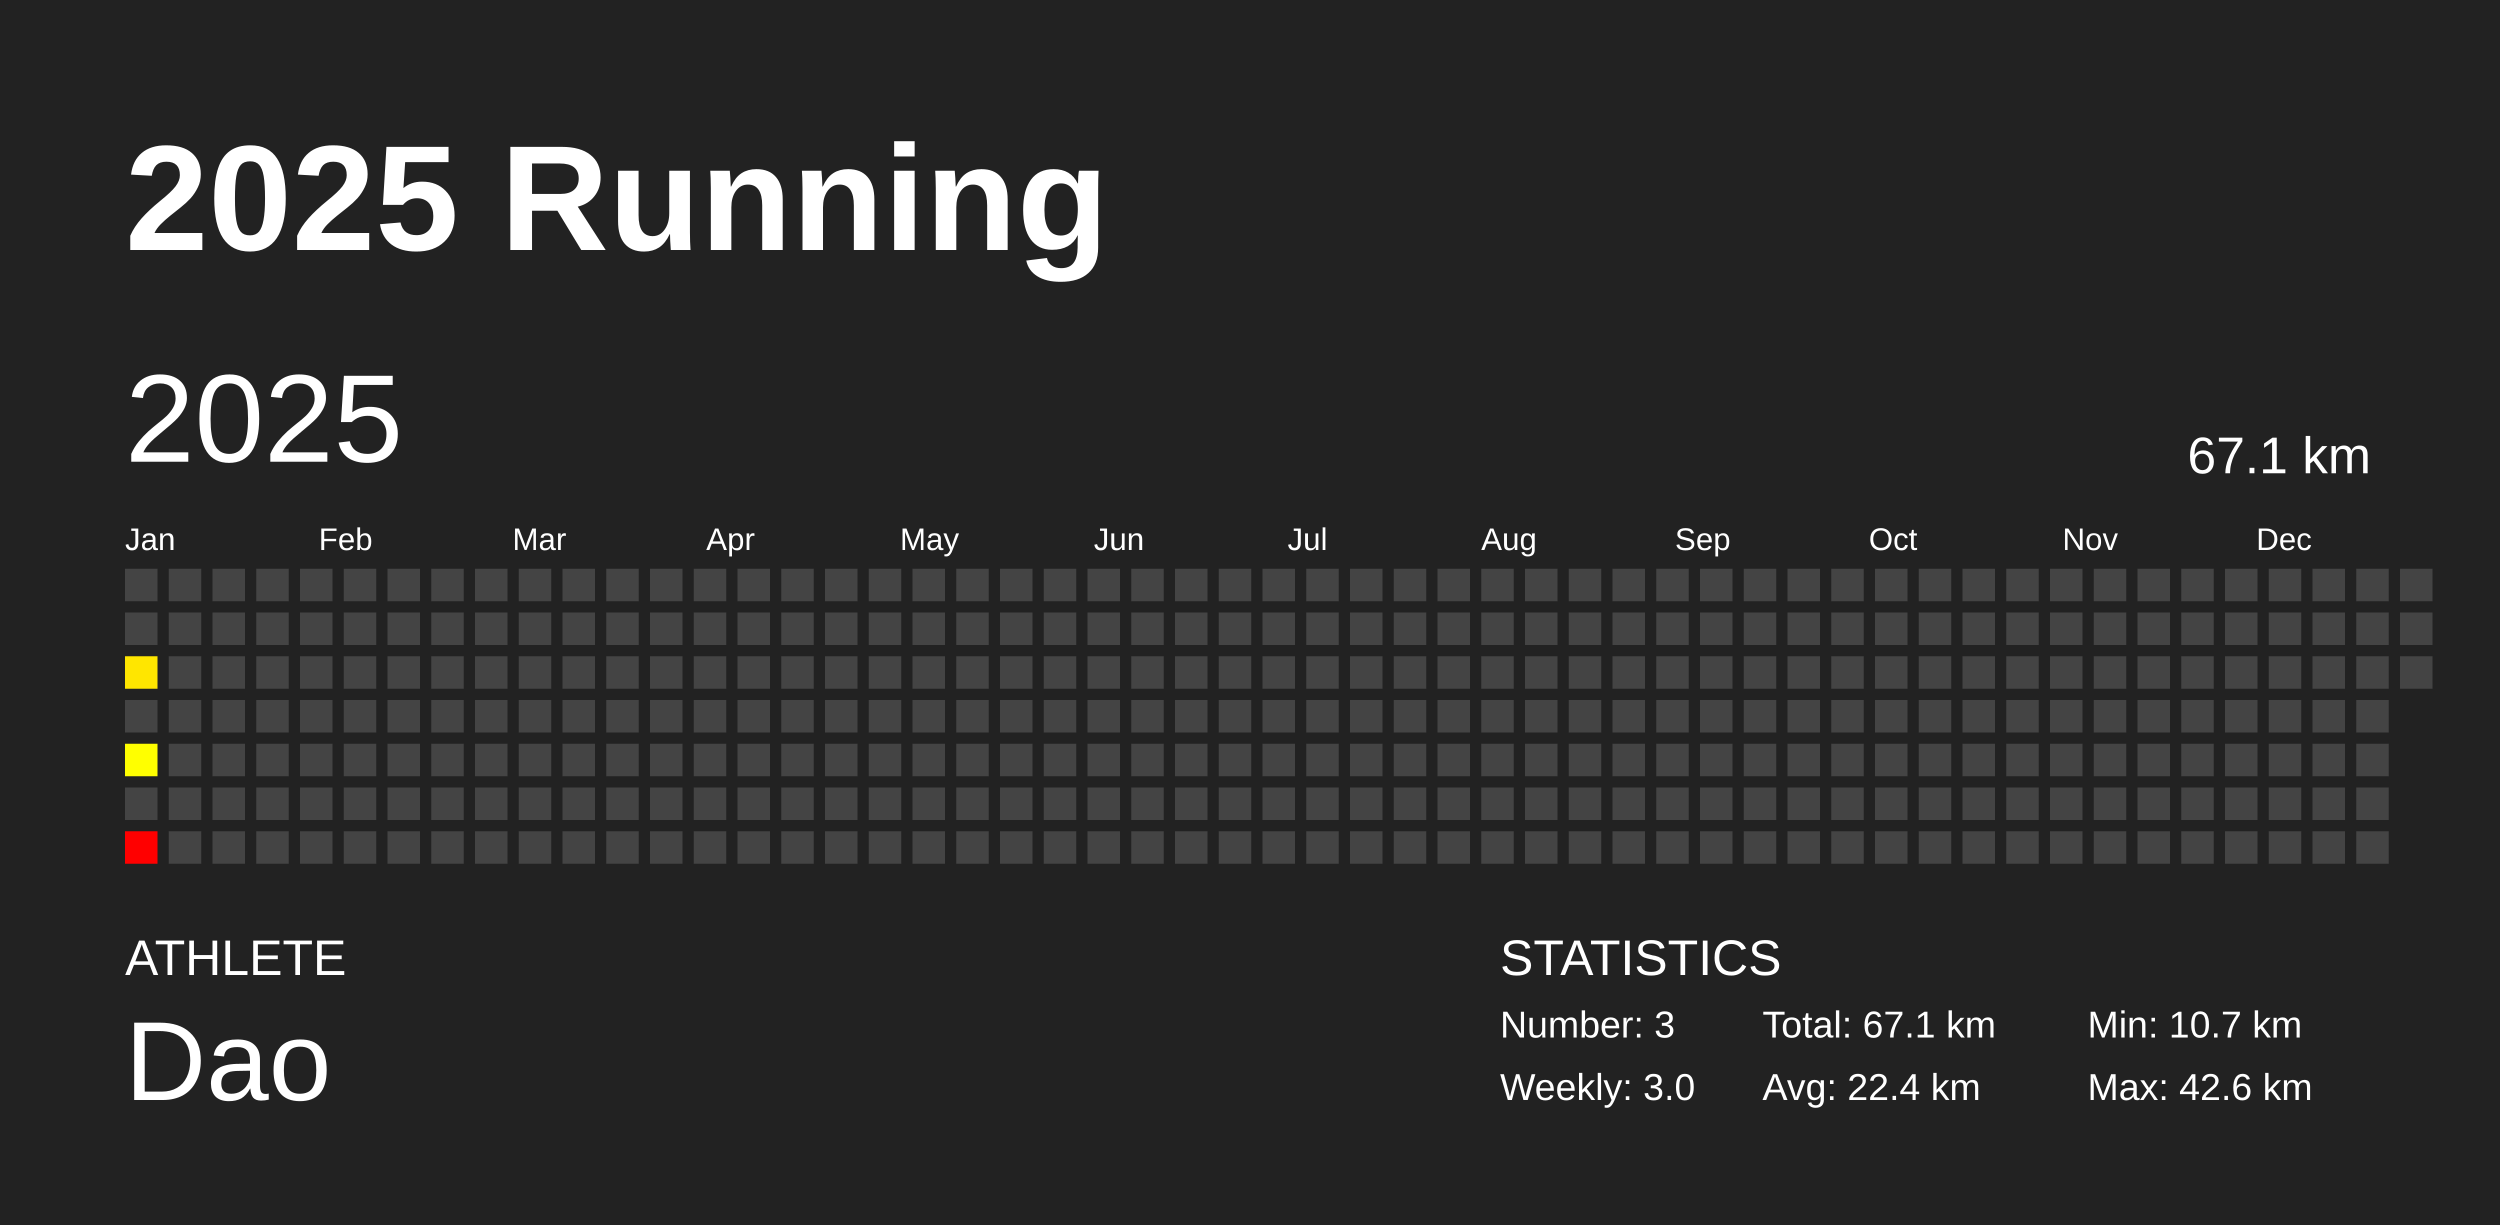
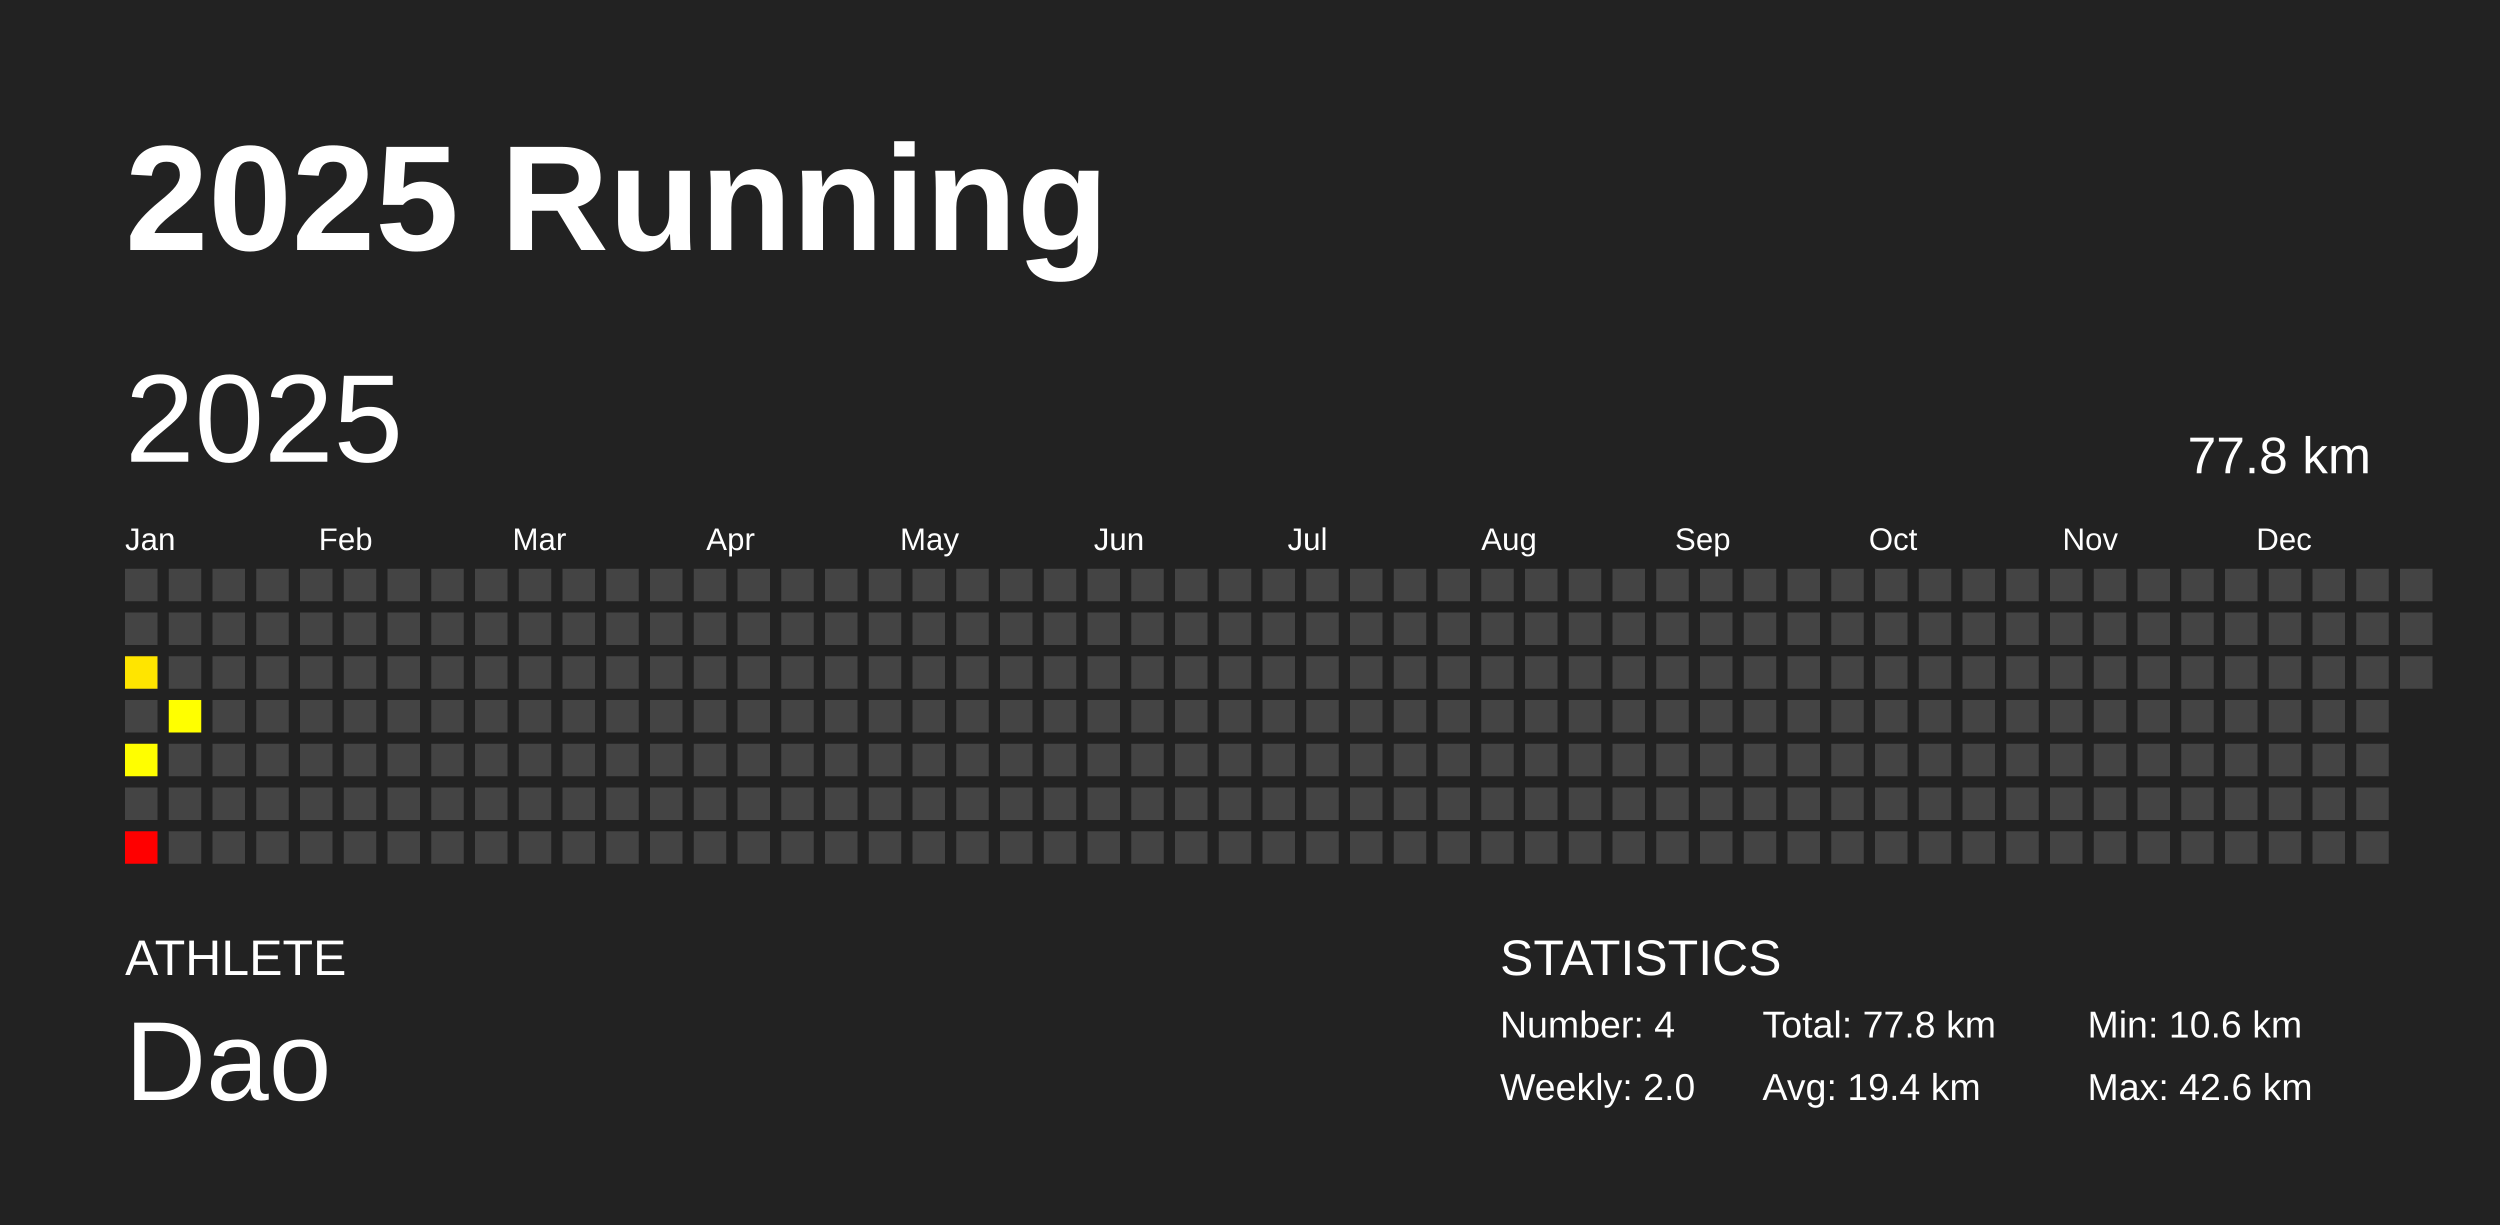
<svg xmlns="http://www.w3.org/2000/svg" baseProfile="full" height="98mm" version="1.1" viewBox="0,0,200,98" width="200mm">
  <defs />
  <rect fill="#222222" height="98" width="200" x="0" y="0" />
  <text fill="#FFFFFF" style="font-size:12px; font-family:Arial; font-weight:bold;" x="10" y="20">2025 Running</text>
  <text fill="#FFFFFF" style="font-size:4px; font-family:Arial" x="10" y="78">ATHLETE</text>
  <text fill="#FFFFFF" style="font-size:9px; font-family:Arial" x="10" y="88">Dao</text>
  <text fill="#FFFFFF" style="font-size:4px; font-family:Arial" x="120" y="78">STATISTICS</text>
-   <text fill="#FFFFFF" style="font-size:3px; font-family:Arial" x="120" y="83">Number: 3</text>
-   <text fill="#FFFFFF" style="font-size:3px; font-family:Arial" x="120" y="88">Weekly: 3.0</text>
-   <text fill="#FFFFFF" style="font-size:3px; font-family:Arial" x="141" y="83">Total: 67.1 km</text>
-   <text fill="#FFFFFF" style="font-size:3px; font-family:Arial" x="141" y="88">Avg: 22.4 km</text>
-   <text fill="#FFFFFF" style="font-size:3px; font-family:Arial" x="167" y="83">Min: 10.7 km</text>
+   <text fill="#FFFFFF" style="font-size:3px; font-family:Arial" x="120" y="83">Number: 4</text>
+   <text fill="#FFFFFF" style="font-size:3px; font-family:Arial" x="120" y="88">Weekly: 2.0</text>
+   <text fill="#FFFFFF" style="font-size:3px; font-family:Arial" x="141" y="83">Total: 77.8 km</text>
+   <text fill="#FFFFFF" style="font-size:3px; font-family:Arial" x="141" y="88">Avg: 19.4 km</text>
+   <text fill="#FFFFFF" style="font-size:3px; font-family:Arial" x="167" y="83">Min: 10.6 km</text>
  <text fill="#FFFFFF" style="font-size:3px; font-family:Arial" x="167" y="88">Max: 42.6 km</text>
  <text dominant-baseline="hanging" fill="#FFFFFF" style="font-size:10.0px; font-family:Arial;" x="10" y="30">2025</text>
-   <text dominant-baseline="hanging" fill="#FFFFFF" style="font-size:4.125px; font-family:Arial;" x="175" y="35">67.1 km</text>
+   <text dominant-baseline="hanging" fill="#FFFFFF" style="font-size:4.125px; font-family:Arial;" x="175" y="35">77.8 km</text>
  <text fill="#FFFFFF" style="font-size:2.5px; font-family:Arial" x="10.0" y="44">Jan</text>
  <text fill="#FFFFFF" style="font-size:2.5px; font-family:Arial" x="25.5" y="44">Feb</text>
  <text fill="#FFFFFF" style="font-size:2.5px; font-family:Arial" x="41.0" y="44">Mar</text>
  <text fill="#FFFFFF" style="font-size:2.5px; font-family:Arial" x="56.5" y="44">Apr</text>
  <text fill="#FFFFFF" style="font-size:2.5px; font-family:Arial" x="72.0" y="44">May</text>
  <text fill="#FFFFFF" style="font-size:2.5px; font-family:Arial" x="87.5" y="44">Jun</text>
  <text fill="#FFFFFF" style="font-size:2.5px; font-family:Arial" x="103.0" y="44">Jul</text>
  <text fill="#FFFFFF" style="font-size:2.5px; font-family:Arial" x="118.5" y="44">Aug</text>
  <text fill="#FFFFFF" style="font-size:2.5px; font-family:Arial" x="134.0" y="44">Sep</text>
  <text fill="#FFFFFF" style="font-size:2.5px; font-family:Arial" x="149.5" y="44">Oct</text>
  <text fill="#FFFFFF" style="font-size:2.5px; font-family:Arial" x="165.0" y="44">Nov</text>
  <text fill="#FFFFFF" style="font-size:2.5px; font-family:Arial" x="180.5" y="44">Dec</text>
  <rect fill="#444444" height="2.6" width="2.6" x="10.0" y="45.5" />
  <rect fill="#444444" height="2.6" width="2.6" x="10.0" y="49.0" />
-   <rect fill="#ffe600" height="2.6" width="2.6" x="10.0" y="52.5" />
+   <rect fill="#ffe500" height="2.6" width="2.6" x="10.0" y="52.5" />
  <rect fill="#444444" height="2.6" width="2.6" x="10.0" y="56.0" />
-   <rect fill="#ffff00" height="2.6" width="2.6" x="10.0" y="59.5" />
+   <rect fill="#fffe00" height="2.6" width="2.6" x="10.0" y="59.5" />
  <rect fill="#444444" height="2.6" width="2.6" x="10.0" y="63.0" />
  <rect fill="red" height="2.6" width="2.6" x="10.0" y="66.5" />
  <rect fill="#444444" height="2.6" width="2.6" x="13.5" y="45.5" />
  <rect fill="#444444" height="2.6" width="2.6" x="13.5" y="49.0" />
  <rect fill="#444444" height="2.6" width="2.6" x="13.5" y="52.5" />
-   <rect fill="#444444" height="2.6" width="2.6" x="13.5" y="56.0" />
+   <rect fill="#ffff00" height="2.6" width="2.6" x="13.5" y="56.0" />
  <rect fill="#444444" height="2.6" width="2.6" x="13.5" y="59.5" />
  <rect fill="#444444" height="2.6" width="2.6" x="13.5" y="63.0" />
  <rect fill="#444444" height="2.6" width="2.6" x="13.5" y="66.5" />
  <rect fill="#444444" height="2.6" width="2.6" x="17.0" y="45.5" />
  <rect fill="#444444" height="2.6" width="2.6" x="17.0" y="49.0" />
  <rect fill="#444444" height="2.6" width="2.6" x="17.0" y="52.5" />
  <rect fill="#444444" height="2.6" width="2.6" x="17.0" y="56.0" />
  <rect fill="#444444" height="2.6" width="2.6" x="17.0" y="59.5" />
  <rect fill="#444444" height="2.6" width="2.6" x="17.0" y="63.0" />
  <rect fill="#444444" height="2.6" width="2.6" x="17.0" y="66.5" />
  <rect fill="#444444" height="2.6" width="2.6" x="20.5" y="45.5" />
  <rect fill="#444444" height="2.6" width="2.6" x="20.5" y="49.0" />
  <rect fill="#444444" height="2.6" width="2.6" x="20.5" y="52.5" />
  <rect fill="#444444" height="2.6" width="2.6" x="20.5" y="56.0" />
  <rect fill="#444444" height="2.6" width="2.6" x="20.5" y="59.5" />
  <rect fill="#444444" height="2.6" width="2.6" x="20.5" y="63.0" />
  <rect fill="#444444" height="2.6" width="2.6" x="20.5" y="66.5" />
  <rect fill="#444444" height="2.6" width="2.6" x="24.0" y="45.5" />
  <rect fill="#444444" height="2.6" width="2.6" x="24.0" y="49.0" />
  <rect fill="#444444" height="2.6" width="2.6" x="24.0" y="52.5" />
  <rect fill="#444444" height="2.6" width="2.6" x="24.0" y="56.0" />
  <rect fill="#444444" height="2.6" width="2.6" x="24.0" y="59.5" />
  <rect fill="#444444" height="2.6" width="2.6" x="24.0" y="63.0" />
  <rect fill="#444444" height="2.6" width="2.6" x="24.0" y="66.5" />
  <rect fill="#444444" height="2.6" width="2.6" x="27.5" y="45.5" />
  <rect fill="#444444" height="2.6" width="2.6" x="27.5" y="49.0" />
  <rect fill="#444444" height="2.6" width="2.6" x="27.5" y="52.5" />
  <rect fill="#444444" height="2.6" width="2.6" x="27.5" y="56.0" />
  <rect fill="#444444" height="2.6" width="2.6" x="27.5" y="59.5" />
  <rect fill="#444444" height="2.6" width="2.6" x="27.5" y="63.0" />
  <rect fill="#444444" height="2.6" width="2.6" x="27.5" y="66.5" />
  <rect fill="#444444" height="2.6" width="2.6" x="31.0" y="45.5" />
  <rect fill="#444444" height="2.6" width="2.6" x="31.0" y="49.0" />
  <rect fill="#444444" height="2.6" width="2.6" x="31.0" y="52.5" />
  <rect fill="#444444" height="2.6" width="2.6" x="31.0" y="56.0" />
  <rect fill="#444444" height="2.6" width="2.6" x="31.0" y="59.5" />
  <rect fill="#444444" height="2.6" width="2.6" x="31.0" y="63.0" />
  <rect fill="#444444" height="2.6" width="2.6" x="31.0" y="66.5" />
  <rect fill="#444444" height="2.6" width="2.6" x="34.5" y="45.5" />
  <rect fill="#444444" height="2.6" width="2.6" x="34.5" y="49.0" />
  <rect fill="#444444" height="2.6" width="2.6" x="34.5" y="52.5" />
  <rect fill="#444444" height="2.6" width="2.6" x="34.5" y="56.0" />
  <rect fill="#444444" height="2.6" width="2.6" x="34.5" y="59.5" />
  <rect fill="#444444" height="2.6" width="2.6" x="34.5" y="63.0" />
  <rect fill="#444444" height="2.6" width="2.6" x="34.5" y="66.5" />
  <rect fill="#444444" height="2.6" width="2.6" x="38.0" y="45.5" />
  <rect fill="#444444" height="2.6" width="2.6" x="38.0" y="49.0" />
  <rect fill="#444444" height="2.6" width="2.6" x="38.0" y="52.5" />
  <rect fill="#444444" height="2.6" width="2.6" x="38.0" y="56.0" />
  <rect fill="#444444" height="2.6" width="2.6" x="38.0" y="59.5" />
  <rect fill="#444444" height="2.6" width="2.6" x="38.0" y="63.0" />
  <rect fill="#444444" height="2.6" width="2.6" x="38.0" y="66.5" />
  <rect fill="#444444" height="2.6" width="2.6" x="41.5" y="45.5" />
  <rect fill="#444444" height="2.6" width="2.6" x="41.5" y="49.0" />
  <rect fill="#444444" height="2.6" width="2.6" x="41.5" y="52.5" />
  <rect fill="#444444" height="2.6" width="2.6" x="41.5" y="56.0" />
  <rect fill="#444444" height="2.6" width="2.6" x="41.5" y="59.5" />
  <rect fill="#444444" height="2.6" width="2.6" x="41.5" y="63.0" />
  <rect fill="#444444" height="2.6" width="2.6" x="41.5" y="66.5" />
  <rect fill="#444444" height="2.6" width="2.6" x="45.0" y="45.5" />
  <rect fill="#444444" height="2.6" width="2.6" x="45.0" y="49.0" />
  <rect fill="#444444" height="2.6" width="2.6" x="45.0" y="52.5" />
  <rect fill="#444444" height="2.6" width="2.6" x="45.0" y="56.0" />
  <rect fill="#444444" height="2.6" width="2.6" x="45.0" y="59.5" />
  <rect fill="#444444" height="2.6" width="2.6" x="45.0" y="63.0" />
  <rect fill="#444444" height="2.6" width="2.6" x="45.0" y="66.5" />
  <rect fill="#444444" height="2.6" width="2.6" x="48.5" y="45.5" />
  <rect fill="#444444" height="2.6" width="2.6" x="48.5" y="49.0" />
  <rect fill="#444444" height="2.6" width="2.6" x="48.5" y="52.5" />
  <rect fill="#444444" height="2.6" width="2.6" x="48.5" y="56.0" />
  <rect fill="#444444" height="2.6" width="2.6" x="48.5" y="59.5" />
  <rect fill="#444444" height="2.6" width="2.6" x="48.5" y="63.0" />
  <rect fill="#444444" height="2.6" width="2.6" x="48.5" y="66.5" />
  <rect fill="#444444" height="2.6" width="2.6" x="52.0" y="45.5" />
  <rect fill="#444444" height="2.6" width="2.6" x="52.0" y="49.0" />
  <rect fill="#444444" height="2.6" width="2.6" x="52.0" y="52.5" />
  <rect fill="#444444" height="2.6" width="2.6" x="52.0" y="56.0" />
  <rect fill="#444444" height="2.6" width="2.6" x="52.0" y="59.5" />
  <rect fill="#444444" height="2.6" width="2.6" x="52.0" y="63.0" />
  <rect fill="#444444" height="2.6" width="2.6" x="52.0" y="66.5" />
  <rect fill="#444444" height="2.6" width="2.6" x="55.5" y="45.5" />
  <rect fill="#444444" height="2.6" width="2.6" x="55.5" y="49.0" />
  <rect fill="#444444" height="2.6" width="2.6" x="55.5" y="52.5" />
  <rect fill="#444444" height="2.6" width="2.6" x="55.5" y="56.0" />
  <rect fill="#444444" height="2.6" width="2.6" x="55.5" y="59.5" />
  <rect fill="#444444" height="2.6" width="2.6" x="55.5" y="63.0" />
  <rect fill="#444444" height="2.6" width="2.6" x="55.5" y="66.5" />
  <rect fill="#444444" height="2.6" width="2.6" x="59.0" y="45.5" />
  <rect fill="#444444" height="2.6" width="2.6" x="59.0" y="49.0" />
  <rect fill="#444444" height="2.6" width="2.6" x="59.0" y="52.5" />
  <rect fill="#444444" height="2.6" width="2.6" x="59.0" y="56.0" />
  <rect fill="#444444" height="2.6" width="2.6" x="59.0" y="59.5" />
  <rect fill="#444444" height="2.6" width="2.6" x="59.0" y="63.0" />
  <rect fill="#444444" height="2.6" width="2.6" x="59.0" y="66.5" />
  <rect fill="#444444" height="2.6" width="2.6" x="62.5" y="45.5" />
  <rect fill="#444444" height="2.6" width="2.6" x="62.5" y="49.0" />
  <rect fill="#444444" height="2.6" width="2.6" x="62.5" y="52.5" />
  <rect fill="#444444" height="2.6" width="2.6" x="62.5" y="56.0" />
  <rect fill="#444444" height="2.6" width="2.6" x="62.5" y="59.5" />
  <rect fill="#444444" height="2.6" width="2.6" x="62.5" y="63.0" />
  <rect fill="#444444" height="2.6" width="2.6" x="62.5" y="66.5" />
  <rect fill="#444444" height="2.6" width="2.6" x="66.0" y="45.5" />
  <rect fill="#444444" height="2.6" width="2.6" x="66.0" y="49.0" />
  <rect fill="#444444" height="2.6" width="2.6" x="66.0" y="52.5" />
  <rect fill="#444444" height="2.6" width="2.6" x="66.0" y="56.0" />
  <rect fill="#444444" height="2.6" width="2.6" x="66.0" y="59.5" />
  <rect fill="#444444" height="2.6" width="2.6" x="66.0" y="63.0" />
  <rect fill="#444444" height="2.6" width="2.6" x="66.0" y="66.5" />
  <rect fill="#444444" height="2.6" width="2.6" x="69.5" y="45.5" />
  <rect fill="#444444" height="2.6" width="2.6" x="69.5" y="49.0" />
  <rect fill="#444444" height="2.6" width="2.6" x="69.5" y="52.5" />
  <rect fill="#444444" height="2.6" width="2.6" x="69.5" y="56.0" />
  <rect fill="#444444" height="2.6" width="2.6" x="69.5" y="59.5" />
  <rect fill="#444444" height="2.6" width="2.6" x="69.5" y="63.0" />
  <rect fill="#444444" height="2.6" width="2.6" x="69.5" y="66.5" />
  <rect fill="#444444" height="2.6" width="2.6" x="73.0" y="45.5" />
  <rect fill="#444444" height="2.6" width="2.6" x="73.0" y="49.0" />
  <rect fill="#444444" height="2.6" width="2.6" x="73.0" y="52.5" />
  <rect fill="#444444" height="2.6" width="2.6" x="73.0" y="56.0" />
  <rect fill="#444444" height="2.6" width="2.6" x="73.0" y="59.5" />
  <rect fill="#444444" height="2.6" width="2.6" x="73.0" y="63.0" />
  <rect fill="#444444" height="2.6" width="2.6" x="73.0" y="66.5" />
  <rect fill="#444444" height="2.6" width="2.6" x="76.5" y="45.5" />
  <rect fill="#444444" height="2.6" width="2.6" x="76.5" y="49.0" />
  <rect fill="#444444" height="2.6" width="2.6" x="76.5" y="52.5" />
  <rect fill="#444444" height="2.6" width="2.6" x="76.5" y="56.0" />
  <rect fill="#444444" height="2.6" width="2.6" x="76.5" y="59.5" />
  <rect fill="#444444" height="2.6" width="2.6" x="76.5" y="63.0" />
  <rect fill="#444444" height="2.6" width="2.6" x="76.5" y="66.5" />
  <rect fill="#444444" height="2.6" width="2.6" x="80.0" y="45.5" />
  <rect fill="#444444" height="2.6" width="2.6" x="80.0" y="49.0" />
  <rect fill="#444444" height="2.6" width="2.6" x="80.0" y="52.5" />
  <rect fill="#444444" height="2.6" width="2.6" x="80.0" y="56.0" />
  <rect fill="#444444" height="2.6" width="2.6" x="80.0" y="59.5" />
  <rect fill="#444444" height="2.6" width="2.6" x="80.0" y="63.0" />
  <rect fill="#444444" height="2.6" width="2.6" x="80.0" y="66.5" />
  <rect fill="#444444" height="2.6" width="2.6" x="83.5" y="45.5" />
  <rect fill="#444444" height="2.6" width="2.6" x="83.5" y="49.0" />
  <rect fill="#444444" height="2.6" width="2.6" x="83.5" y="52.5" />
  <rect fill="#444444" height="2.6" width="2.6" x="83.5" y="56.0" />
  <rect fill="#444444" height="2.6" width="2.6" x="83.5" y="59.5" />
  <rect fill="#444444" height="2.6" width="2.6" x="83.5" y="63.0" />
  <rect fill="#444444" height="2.6" width="2.6" x="83.5" y="66.5" />
  <rect fill="#444444" height="2.6" width="2.6" x="87.0" y="45.5" />
  <rect fill="#444444" height="2.6" width="2.6" x="87.0" y="49.0" />
  <rect fill="#444444" height="2.6" width="2.6" x="87.0" y="52.5" />
  <rect fill="#444444" height="2.6" width="2.6" x="87.0" y="56.0" />
  <rect fill="#444444" height="2.6" width="2.6" x="87.0" y="59.5" />
  <rect fill="#444444" height="2.6" width="2.6" x="87.0" y="63.0" />
  <rect fill="#444444" height="2.6" width="2.6" x="87.0" y="66.5" />
  <rect fill="#444444" height="2.6" width="2.6" x="90.5" y="45.5" />
  <rect fill="#444444" height="2.6" width="2.6" x="90.5" y="49.0" />
  <rect fill="#444444" height="2.6" width="2.6" x="90.5" y="52.5" />
  <rect fill="#444444" height="2.6" width="2.6" x="90.5" y="56.0" />
  <rect fill="#444444" height="2.6" width="2.6" x="90.5" y="59.5" />
  <rect fill="#444444" height="2.6" width="2.6" x="90.5" y="63.0" />
  <rect fill="#444444" height="2.6" width="2.6" x="90.5" y="66.5" />
  <rect fill="#444444" height="2.6" width="2.6" x="94.0" y="45.5" />
  <rect fill="#444444" height="2.6" width="2.6" x="94.0" y="49.0" />
  <rect fill="#444444" height="2.6" width="2.6" x="94.0" y="52.5" />
  <rect fill="#444444" height="2.6" width="2.6" x="94.0" y="56.0" />
  <rect fill="#444444" height="2.6" width="2.6" x="94.0" y="59.5" />
  <rect fill="#444444" height="2.6" width="2.6" x="94.0" y="63.0" />
  <rect fill="#444444" height="2.6" width="2.6" x="94.0" y="66.5" />
  <rect fill="#444444" height="2.6" width="2.6" x="97.5" y="45.5" />
  <rect fill="#444444" height="2.6" width="2.6" x="97.5" y="49.0" />
  <rect fill="#444444" height="2.6" width="2.6" x="97.5" y="52.5" />
  <rect fill="#444444" height="2.6" width="2.6" x="97.5" y="56.0" />
  <rect fill="#444444" height="2.6" width="2.6" x="97.5" y="59.5" />
  <rect fill="#444444" height="2.6" width="2.6" x="97.5" y="63.0" />
  <rect fill="#444444" height="2.6" width="2.6" x="97.5" y="66.5" />
  <rect fill="#444444" height="2.6" width="2.6" x="101.0" y="45.5" />
  <rect fill="#444444" height="2.6" width="2.6" x="101.0" y="49.0" />
  <rect fill="#444444" height="2.6" width="2.6" x="101.0" y="52.5" />
  <rect fill="#444444" height="2.6" width="2.6" x="101.0" y="56.0" />
  <rect fill="#444444" height="2.6" width="2.6" x="101.0" y="59.5" />
  <rect fill="#444444" height="2.6" width="2.6" x="101.0" y="63.0" />
  <rect fill="#444444" height="2.6" width="2.6" x="101.0" y="66.5" />
  <rect fill="#444444" height="2.6" width="2.6" x="104.5" y="45.5" />
  <rect fill="#444444" height="2.6" width="2.6" x="104.5" y="49.0" />
  <rect fill="#444444" height="2.6" width="2.6" x="104.5" y="52.5" />
  <rect fill="#444444" height="2.6" width="2.6" x="104.5" y="56.0" />
  <rect fill="#444444" height="2.6" width="2.6" x="104.5" y="59.5" />
  <rect fill="#444444" height="2.6" width="2.6" x="104.5" y="63.0" />
  <rect fill="#444444" height="2.6" width="2.6" x="104.5" y="66.5" />
  <rect fill="#444444" height="2.6" width="2.6" x="108.0" y="45.5" />
  <rect fill="#444444" height="2.6" width="2.6" x="108.0" y="49.0" />
  <rect fill="#444444" height="2.6" width="2.6" x="108.0" y="52.5" />
  <rect fill="#444444" height="2.6" width="2.6" x="108.0" y="56.0" />
  <rect fill="#444444" height="2.6" width="2.6" x="108.0" y="59.5" />
  <rect fill="#444444" height="2.6" width="2.6" x="108.0" y="63.0" />
  <rect fill="#444444" height="2.6" width="2.6" x="108.0" y="66.5" />
  <rect fill="#444444" height="2.6" width="2.6" x="111.5" y="45.5" />
  <rect fill="#444444" height="2.6" width="2.6" x="111.5" y="49.0" />
  <rect fill="#444444" height="2.6" width="2.6" x="111.5" y="52.5" />
  <rect fill="#444444" height="2.6" width="2.6" x="111.5" y="56.0" />
  <rect fill="#444444" height="2.6" width="2.6" x="111.5" y="59.5" />
  <rect fill="#444444" height="2.6" width="2.6" x="111.5" y="63.0" />
  <rect fill="#444444" height="2.6" width="2.6" x="111.5" y="66.5" />
  <rect fill="#444444" height="2.6" width="2.6" x="115.0" y="45.5" />
  <rect fill="#444444" height="2.6" width="2.6" x="115.0" y="49.0" />
  <rect fill="#444444" height="2.6" width="2.6" x="115.0" y="52.5" />
  <rect fill="#444444" height="2.6" width="2.6" x="115.0" y="56.0" />
  <rect fill="#444444" height="2.6" width="2.6" x="115.0" y="59.5" />
  <rect fill="#444444" height="2.6" width="2.6" x="115.0" y="63.0" />
  <rect fill="#444444" height="2.6" width="2.6" x="115.0" y="66.5" />
  <rect fill="#444444" height="2.6" width="2.6" x="118.5" y="45.5" />
  <rect fill="#444444" height="2.6" width="2.6" x="118.5" y="49.0" />
  <rect fill="#444444" height="2.6" width="2.6" x="118.5" y="52.5" />
  <rect fill="#444444" height="2.6" width="2.6" x="118.5" y="56.0" />
  <rect fill="#444444" height="2.6" width="2.6" x="118.5" y="59.5" />
  <rect fill="#444444" height="2.6" width="2.6" x="118.5" y="63.0" />
  <rect fill="#444444" height="2.6" width="2.6" x="118.5" y="66.5" />
  <rect fill="#444444" height="2.6" width="2.6" x="122.0" y="45.5" />
  <rect fill="#444444" height="2.6" width="2.6" x="122.0" y="49.0" />
  <rect fill="#444444" height="2.6" width="2.6" x="122.0" y="52.5" />
  <rect fill="#444444" height="2.6" width="2.6" x="122.0" y="56.0" />
  <rect fill="#444444" height="2.6" width="2.6" x="122.0" y="59.5" />
  <rect fill="#444444" height="2.6" width="2.6" x="122.0" y="63.0" />
  <rect fill="#444444" height="2.6" width="2.6" x="122.0" y="66.5" />
  <rect fill="#444444" height="2.6" width="2.6" x="125.5" y="45.5" />
  <rect fill="#444444" height="2.6" width="2.6" x="125.5" y="49.0" />
  <rect fill="#444444" height="2.6" width="2.6" x="125.5" y="52.5" />
  <rect fill="#444444" height="2.6" width="2.6" x="125.5" y="56.0" />
  <rect fill="#444444" height="2.6" width="2.6" x="125.5" y="59.5" />
  <rect fill="#444444" height="2.6" width="2.6" x="125.5" y="63.0" />
  <rect fill="#444444" height="2.6" width="2.6" x="125.5" y="66.5" />
  <rect fill="#444444" height="2.6" width="2.6" x="129.0" y="45.5" />
  <rect fill="#444444" height="2.6" width="2.6" x="129.0" y="49.0" />
  <rect fill="#444444" height="2.6" width="2.6" x="129.0" y="52.5" />
  <rect fill="#444444" height="2.6" width="2.6" x="129.0" y="56.0" />
  <rect fill="#444444" height="2.6" width="2.6" x="129.0" y="59.5" />
  <rect fill="#444444" height="2.6" width="2.6" x="129.0" y="63.0" />
  <rect fill="#444444" height="2.6" width="2.6" x="129.0" y="66.5" />
  <rect fill="#444444" height="2.6" width="2.6" x="132.5" y="45.5" />
  <rect fill="#444444" height="2.6" width="2.6" x="132.5" y="49.0" />
  <rect fill="#444444" height="2.6" width="2.6" x="132.5" y="52.5" />
  <rect fill="#444444" height="2.6" width="2.6" x="132.5" y="56.0" />
  <rect fill="#444444" height="2.6" width="2.6" x="132.5" y="59.5" />
  <rect fill="#444444" height="2.6" width="2.6" x="132.5" y="63.0" />
  <rect fill="#444444" height="2.6" width="2.6" x="132.5" y="66.5" />
  <rect fill="#444444" height="2.6" width="2.6" x="136.0" y="45.5" />
  <rect fill="#444444" height="2.6" width="2.6" x="136.0" y="49.0" />
  <rect fill="#444444" height="2.6" width="2.6" x="136.0" y="52.5" />
  <rect fill="#444444" height="2.6" width="2.6" x="136.0" y="56.0" />
  <rect fill="#444444" height="2.6" width="2.6" x="136.0" y="59.5" />
  <rect fill="#444444" height="2.6" width="2.6" x="136.0" y="63.0" />
  <rect fill="#444444" height="2.6" width="2.6" x="136.0" y="66.5" />
  <rect fill="#444444" height="2.6" width="2.6" x="139.5" y="45.5" />
  <rect fill="#444444" height="2.6" width="2.6" x="139.5" y="49.0" />
  <rect fill="#444444" height="2.6" width="2.6" x="139.5" y="52.5" />
  <rect fill="#444444" height="2.6" width="2.6" x="139.5" y="56.0" />
  <rect fill="#444444" height="2.6" width="2.6" x="139.5" y="59.5" />
  <rect fill="#444444" height="2.6" width="2.6" x="139.5" y="63.0" />
  <rect fill="#444444" height="2.6" width="2.6" x="139.5" y="66.5" />
  <rect fill="#444444" height="2.6" width="2.6" x="143.0" y="45.5" />
  <rect fill="#444444" height="2.6" width="2.6" x="143.0" y="49.0" />
  <rect fill="#444444" height="2.6" width="2.6" x="143.0" y="52.5" />
  <rect fill="#444444" height="2.6" width="2.6" x="143.0" y="56.0" />
  <rect fill="#444444" height="2.6" width="2.6" x="143.0" y="59.5" />
  <rect fill="#444444" height="2.6" width="2.6" x="143.0" y="63.0" />
  <rect fill="#444444" height="2.6" width="2.6" x="143.0" y="66.5" />
  <rect fill="#444444" height="2.6" width="2.6" x="146.5" y="45.5" />
  <rect fill="#444444" height="2.6" width="2.6" x="146.5" y="49.0" />
  <rect fill="#444444" height="2.6" width="2.6" x="146.5" y="52.5" />
  <rect fill="#444444" height="2.6" width="2.6" x="146.5" y="56.0" />
  <rect fill="#444444" height="2.6" width="2.6" x="146.5" y="59.5" />
  <rect fill="#444444" height="2.6" width="2.6" x="146.5" y="63.0" />
  <rect fill="#444444" height="2.6" width="2.6" x="146.5" y="66.5" />
  <rect fill="#444444" height="2.6" width="2.6" x="150.0" y="45.5" />
  <rect fill="#444444" height="2.6" width="2.6" x="150.0" y="49.0" />
  <rect fill="#444444" height="2.6" width="2.6" x="150.0" y="52.5" />
  <rect fill="#444444" height="2.6" width="2.6" x="150.0" y="56.0" />
  <rect fill="#444444" height="2.6" width="2.6" x="150.0" y="59.5" />
  <rect fill="#444444" height="2.6" width="2.6" x="150.0" y="63.0" />
  <rect fill="#444444" height="2.6" width="2.6" x="150.0" y="66.5" />
  <rect fill="#444444" height="2.6" width="2.6" x="153.5" y="45.5" />
  <rect fill="#444444" height="2.6" width="2.6" x="153.5" y="49.0" />
  <rect fill="#444444" height="2.6" width="2.6" x="153.5" y="52.5" />
  <rect fill="#444444" height="2.6" width="2.6" x="153.5" y="56.0" />
  <rect fill="#444444" height="2.6" width="2.6" x="153.5" y="59.5" />
  <rect fill="#444444" height="2.6" width="2.6" x="153.5" y="63.0" />
  <rect fill="#444444" height="2.6" width="2.6" x="153.5" y="66.5" />
  <rect fill="#444444" height="2.6" width="2.6" x="157.0" y="45.5" />
  <rect fill="#444444" height="2.6" width="2.6" x="157.0" y="49.0" />
  <rect fill="#444444" height="2.6" width="2.6" x="157.0" y="52.5" />
  <rect fill="#444444" height="2.6" width="2.6" x="157.0" y="56.0" />
  <rect fill="#444444" height="2.6" width="2.6" x="157.0" y="59.5" />
  <rect fill="#444444" height="2.6" width="2.6" x="157.0" y="63.0" />
  <rect fill="#444444" height="2.6" width="2.6" x="157.0" y="66.5" />
  <rect fill="#444444" height="2.6" width="2.6" x="160.5" y="45.5" />
  <rect fill="#444444" height="2.6" width="2.6" x="160.5" y="49.0" />
  <rect fill="#444444" height="2.6" width="2.6" x="160.5" y="52.5" />
  <rect fill="#444444" height="2.6" width="2.6" x="160.5" y="56.0" />
  <rect fill="#444444" height="2.6" width="2.6" x="160.5" y="59.5" />
  <rect fill="#444444" height="2.6" width="2.6" x="160.5" y="63.0" />
  <rect fill="#444444" height="2.6" width="2.6" x="160.5" y="66.5" />
  <rect fill="#444444" height="2.6" width="2.6" x="164.0" y="45.5" />
  <rect fill="#444444" height="2.6" width="2.6" x="164.0" y="49.0" />
  <rect fill="#444444" height="2.6" width="2.6" x="164.0" y="52.5" />
  <rect fill="#444444" height="2.6" width="2.6" x="164.0" y="56.0" />
  <rect fill="#444444" height="2.6" width="2.6" x="164.0" y="59.5" />
  <rect fill="#444444" height="2.6" width="2.6" x="164.0" y="63.0" />
  <rect fill="#444444" height="2.6" width="2.6" x="164.0" y="66.5" />
  <rect fill="#444444" height="2.6" width="2.6" x="167.5" y="45.5" />
  <rect fill="#444444" height="2.6" width="2.6" x="167.5" y="49.0" />
  <rect fill="#444444" height="2.6" width="2.6" x="167.5" y="52.5" />
  <rect fill="#444444" height="2.6" width="2.6" x="167.5" y="56.0" />
  <rect fill="#444444" height="2.6" width="2.6" x="167.5" y="59.5" />
  <rect fill="#444444" height="2.6" width="2.6" x="167.5" y="63.0" />
  <rect fill="#444444" height="2.6" width="2.6" x="167.5" y="66.5" />
  <rect fill="#444444" height="2.6" width="2.6" x="171.0" y="45.5" />
  <rect fill="#444444" height="2.6" width="2.6" x="171.0" y="49.0" />
  <rect fill="#444444" height="2.6" width="2.6" x="171.0" y="52.5" />
  <rect fill="#444444" height="2.6" width="2.6" x="171.0" y="56.0" />
  <rect fill="#444444" height="2.6" width="2.6" x="171.0" y="59.5" />
  <rect fill="#444444" height="2.6" width="2.6" x="171.0" y="63.0" />
  <rect fill="#444444" height="2.6" width="2.6" x="171.0" y="66.5" />
  <rect fill="#444444" height="2.6" width="2.6" x="174.5" y="45.5" />
  <rect fill="#444444" height="2.6" width="2.6" x="174.5" y="49.0" />
  <rect fill="#444444" height="2.6" width="2.6" x="174.5" y="52.5" />
  <rect fill="#444444" height="2.6" width="2.6" x="174.5" y="56.0" />
  <rect fill="#444444" height="2.6" width="2.6" x="174.5" y="59.5" />
  <rect fill="#444444" height="2.6" width="2.6" x="174.5" y="63.0" />
  <rect fill="#444444" height="2.6" width="2.6" x="174.5" y="66.5" />
  <rect fill="#444444" height="2.6" width="2.6" x="178.0" y="45.5" />
  <rect fill="#444444" height="2.6" width="2.6" x="178.0" y="49.0" />
  <rect fill="#444444" height="2.6" width="2.6" x="178.0" y="52.5" />
  <rect fill="#444444" height="2.6" width="2.6" x="178.0" y="56.0" />
  <rect fill="#444444" height="2.6" width="2.6" x="178.0" y="59.5" />
  <rect fill="#444444" height="2.6" width="2.6" x="178.0" y="63.0" />
  <rect fill="#444444" height="2.6" width="2.6" x="178.0" y="66.5" />
  <rect fill="#444444" height="2.6" width="2.6" x="181.5" y="45.5" />
  <rect fill="#444444" height="2.6" width="2.6" x="181.5" y="49.0" />
  <rect fill="#444444" height="2.6" width="2.6" x="181.5" y="52.5" />
  <rect fill="#444444" height="2.6" width="2.6" x="181.5" y="56.0" />
  <rect fill="#444444" height="2.6" width="2.6" x="181.5" y="59.5" />
  <rect fill="#444444" height="2.6" width="2.6" x="181.5" y="63.0" />
  <rect fill="#444444" height="2.6" width="2.6" x="181.5" y="66.5" />
  <rect fill="#444444" height="2.6" width="2.6" x="185.0" y="45.5" />
  <rect fill="#444444" height="2.6" width="2.6" x="185.0" y="49.0" />
  <rect fill="#444444" height="2.6" width="2.6" x="185.0" y="52.5" />
  <rect fill="#444444" height="2.6" width="2.6" x="185.0" y="56.0" />
  <rect fill="#444444" height="2.6" width="2.6" x="185.0" y="59.5" />
  <rect fill="#444444" height="2.6" width="2.6" x="185.0" y="63.0" />
  <rect fill="#444444" height="2.6" width="2.6" x="185.0" y="66.5" />
  <rect fill="#444444" height="2.6" width="2.6" x="188.5" y="45.5" />
  <rect fill="#444444" height="2.6" width="2.6" x="188.5" y="49.0" />
  <rect fill="#444444" height="2.6" width="2.6" x="188.5" y="52.5" />
  <rect fill="#444444" height="2.6" width="2.6" x="188.5" y="56.0" />
  <rect fill="#444444" height="2.6" width="2.6" x="188.5" y="59.5" />
  <rect fill="#444444" height="2.6" width="2.6" x="188.5" y="63.0" />
  <rect fill="#444444" height="2.6" width="2.6" x="188.5" y="66.5" />
  <rect fill="#444444" height="2.6" width="2.6" x="192.0" y="45.5" />
  <rect fill="#444444" height="2.6" width="2.6" x="192.0" y="49.0" />
  <rect fill="#444444" height="2.6" width="2.6" x="192.0" y="52.5" />
</svg>
